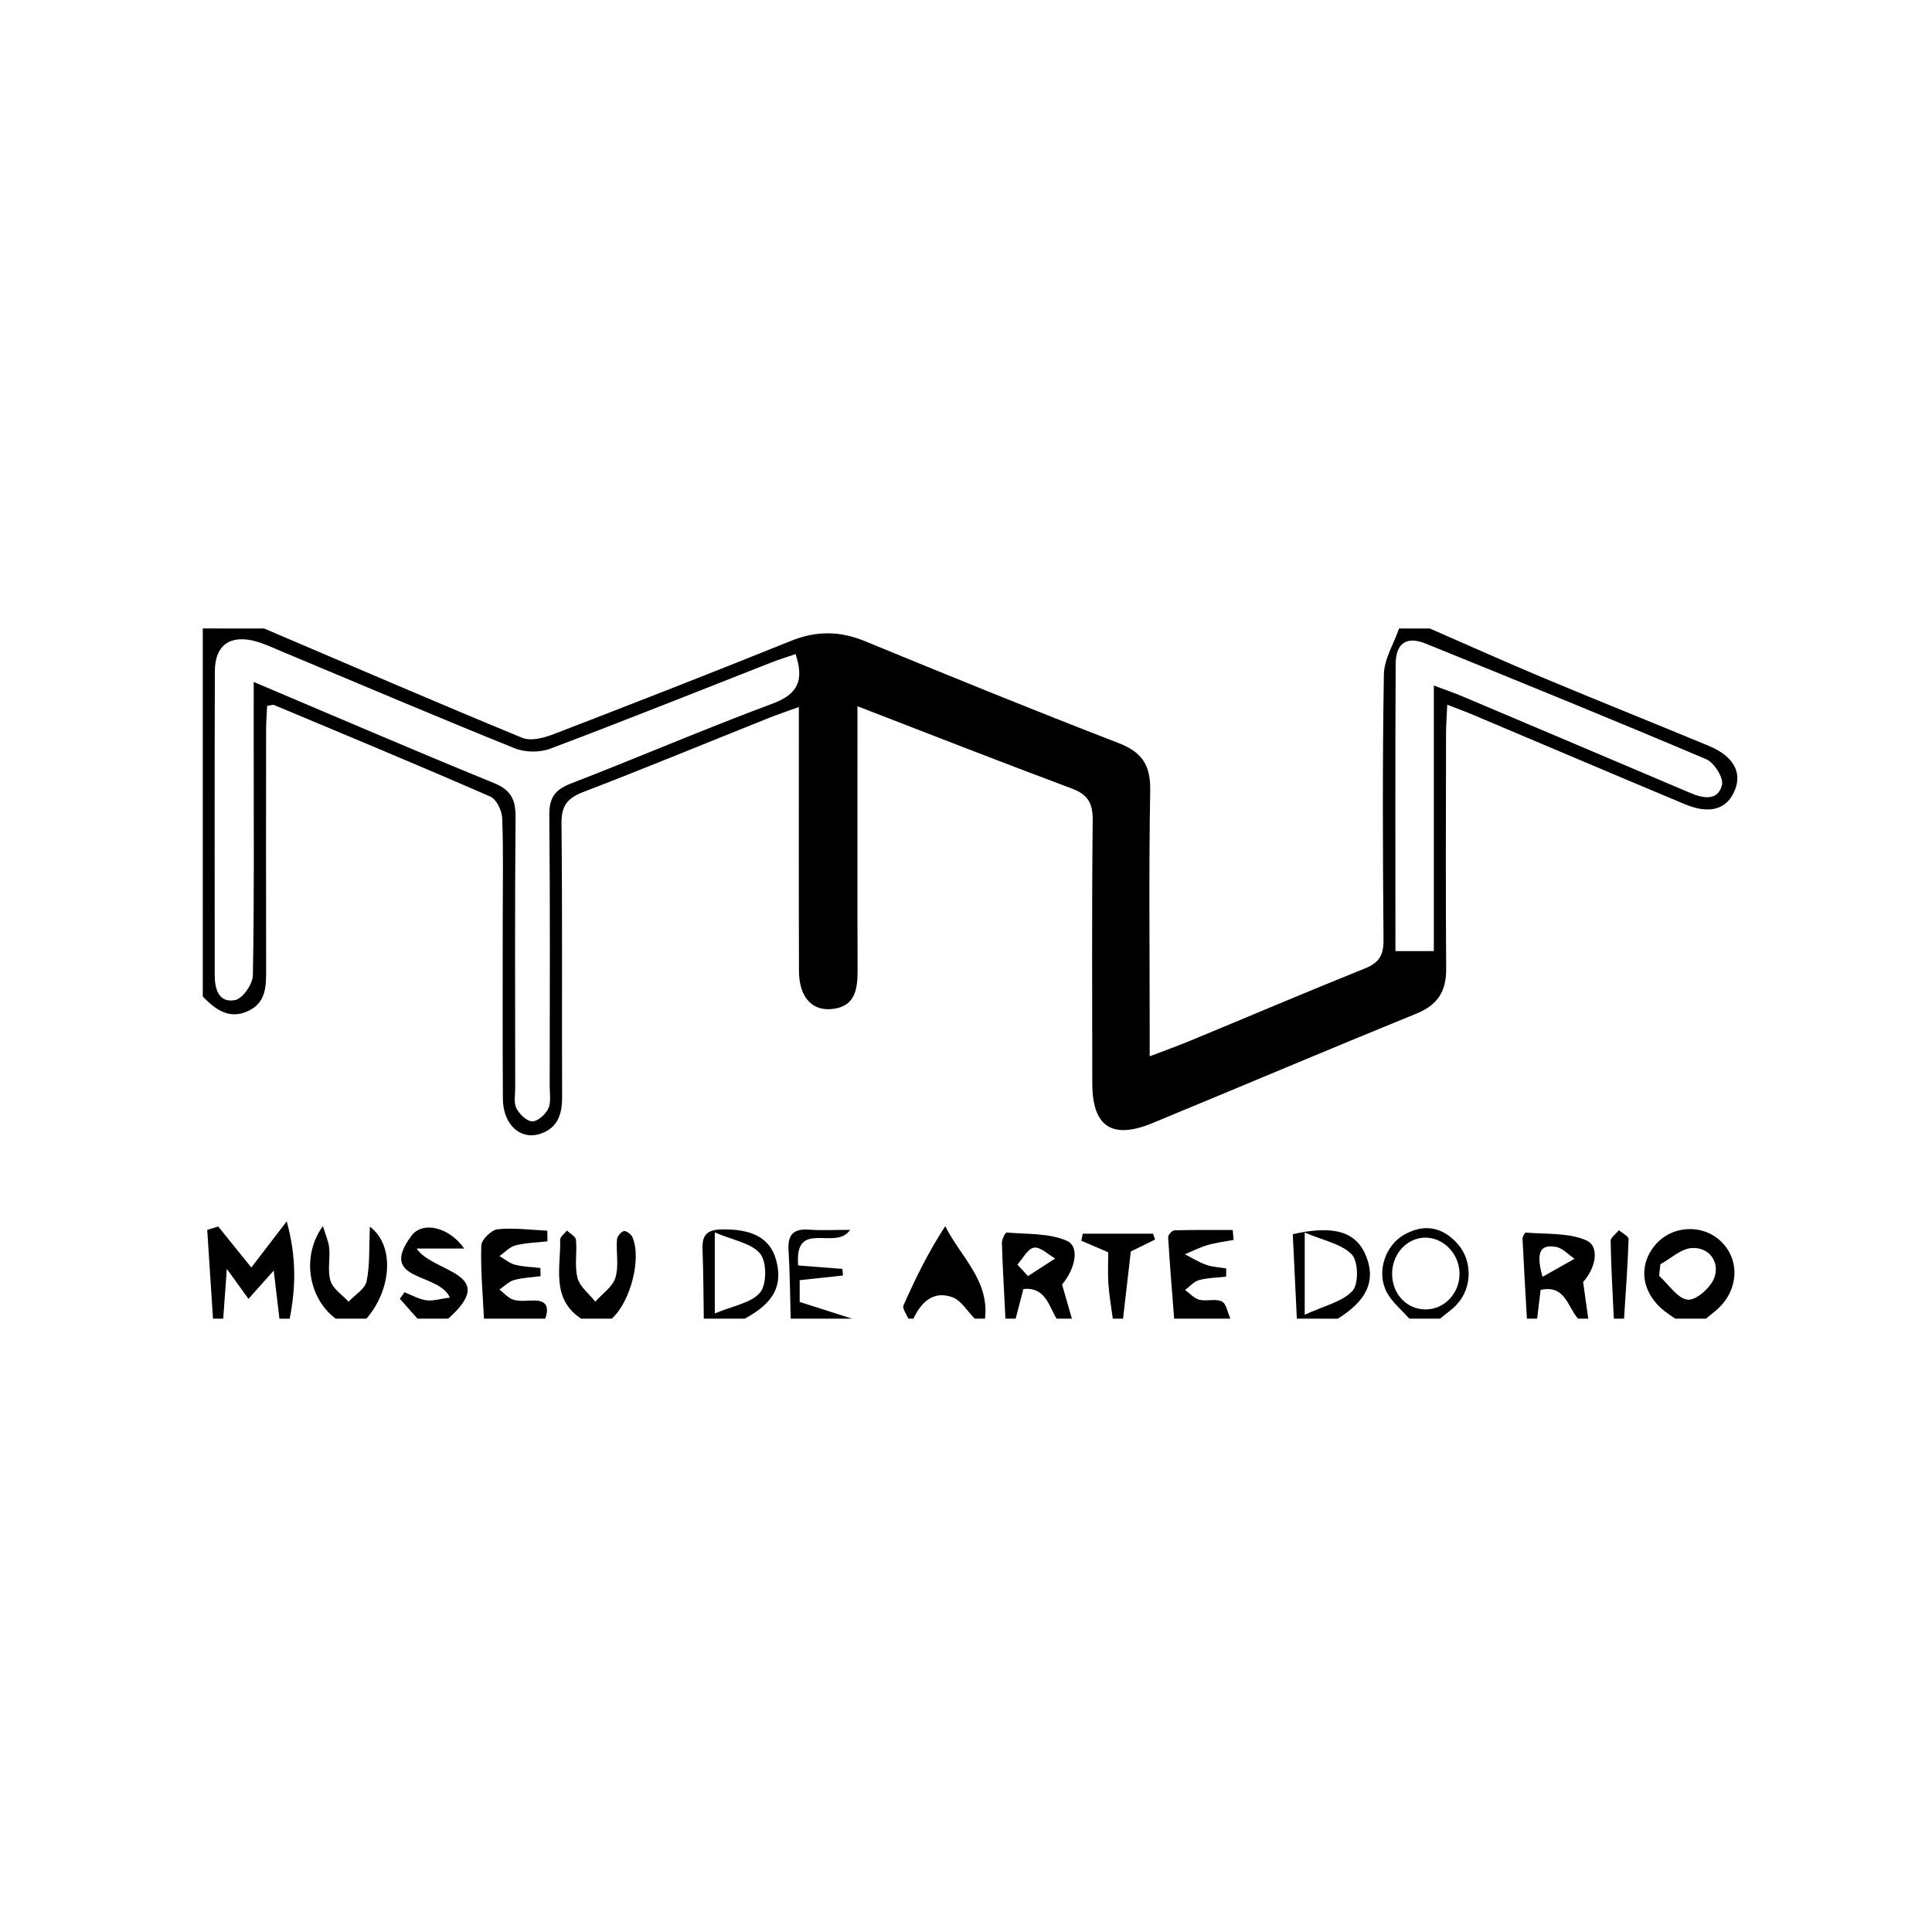
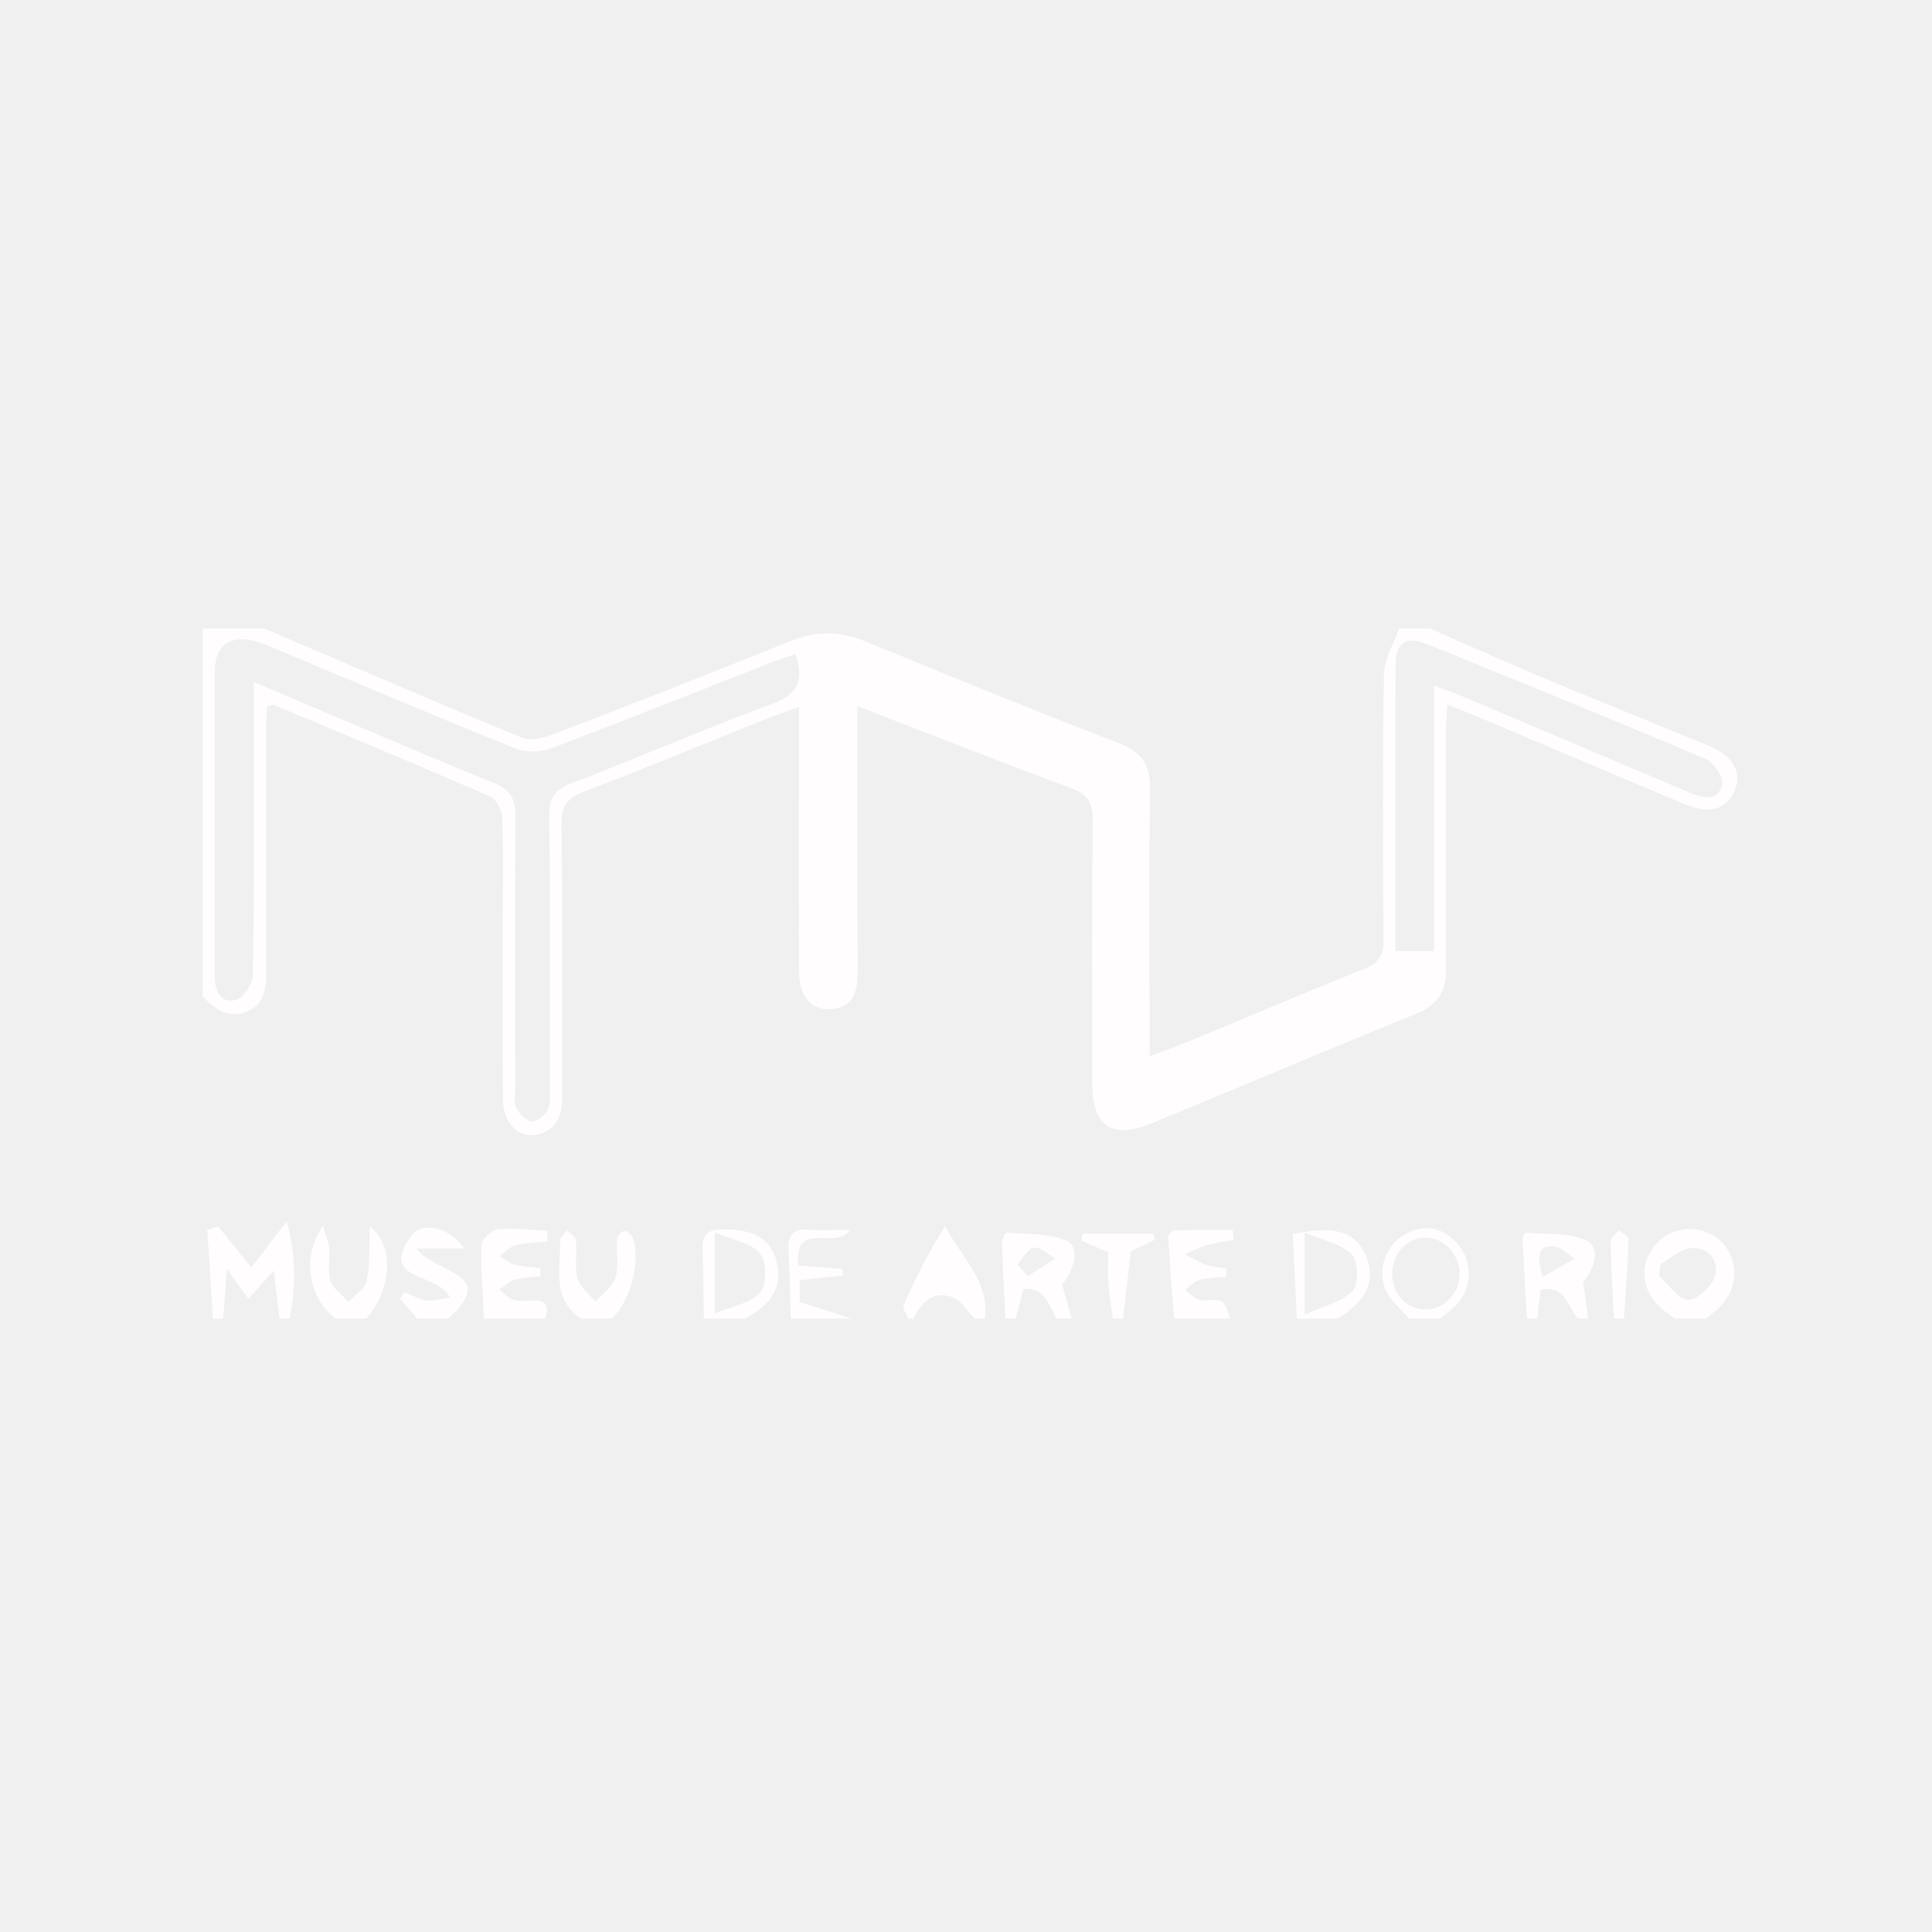
<svg xmlns="http://www.w3.org/2000/svg" version="1.1" id="Calque_1" x="0px" y="0px" width="283.46px" height="283.46px" viewBox="0 0 283.46 283.46" enable-background="new 0 0 283.46 283.46" xml:space="preserve">
-   <rect fill="#FFFFFF" width="283.46" height="283.46" />
-   <path fill-rule="evenodd" clip-rule="evenodd" d="M38.751,92.21c12.61,5.379,25.195,10.819,37.87,16.042  c1.258,0.519,3.181,0.012,4.598-0.534c11.65-4.485,23.278-9.029,34.856-13.697c3.712-1.498,7.161-1.461,10.859,0.062  c12.351,5.087,24.724,10.124,37.183,14.938c3.48,1.345,4.706,3.285,4.639,6.983c-0.208,11.618-0.076,23.241-0.076,34.862  c0,1.21,0,2.421,0,4.113c2.291-0.877,4.142-1.535,5.955-2.286c8.535-3.532,17.037-7.15,25.607-10.596  c2.05-0.824,2.763-1.922,2.745-4.146c-0.107-12.995-0.164-25.993,0.053-38.985c0.037-2.264,1.454-4.505,2.233-6.757  c1.501,0,3.001,0,4.501,0c5.577,2.43,11.126,4.926,16.736,7.274c8.061,3.375,16.177,6.614,24.246,9.967  c3.576,1.486,4.885,3.895,3.745,6.567c-1.173,2.749-3.665,3.495-7.315,1.969c-10.366-4.333-20.701-8.739-31.053-13.107  c-1.126-0.476-2.277-0.894-3.792-1.485c-0.072,1.643-0.179,2.947-0.18,4.251c-0.015,11.496-0.064,22.992,0.019,34.487  c0.024,3.298-1.224,5.304-4.354,6.578c-12.948,5.271-25.819,10.734-38.741,16.071c-5.946,2.454-8.824,0.507-8.828-5.854  c-0.006-12.87-0.075-25.741,0.062-38.61c0.026-2.539-0.751-3.768-3.129-4.653c-10.275-3.828-20.483-7.842-31.384-12.046  c0,1.792,0,3.08,0,4.367c0,11.496-0.023,22.991,0.016,34.487c0.01,2.896-0.486,5.367-4,5.589c-2.824,0.179-4.582-1.938-4.596-5.561  c-0.043-11.371-0.017-22.741-0.018-34.112c0-1.352,0-2.704,0-4.652c-1.835,0.666-3.199,1.119-4.53,1.652  c-9.04,3.618-18.043,7.333-27.13,10.828c-2.341,0.901-3.195,2.044-3.167,4.622c0.145,13.369,0.039,26.74,0.09,40.109  c0.009,2.489-0.608,4.497-3.117,5.374c-2.95,1.03-5.543-1.282-5.569-5.073c-0.062-8.996-0.022-17.993-0.023-26.99  c0-4.748,0.107-9.5-0.082-14.242c-0.044-1.098-0.843-2.752-1.736-3.142c-10.522-4.592-21.127-8.995-31.718-13.43  c-0.192-0.08-0.469,0.045-1.03,0.114c-0.053,1.15-0.153,2.348-0.155,3.545c-0.012,11.621-0.021,23.241,0.004,34.862  c0.005,2.556,0.111,5.149-2.723,6.409c-2.774,1.233-4.75-0.312-6.572-2.159c0-18.003,0-36.005,0-54.008  C32.786,92.21,35.769,92.21,38.751,92.21z M37.225,100.056c12.267,5.188,23.706,10.118,35.235,14.827  c2.534,1.035,3.205,2.454,3.182,5.038c-0.118,13.241-0.057,26.484-0.051,39.725c0,0.998-0.241,2.149,0.171,2.951  c0.443,0.862,1.521,1.918,2.33,1.925c0.81,0.008,1.963-1.024,2.355-1.88c0.432-0.941,0.203-2.201,0.204-3.323  c0.008-13.242,0.077-26.485-0.057-39.726c-0.026-2.556,0.817-3.727,3.169-4.636c9.895-3.823,19.644-8.027,29.584-11.721  c3.813-1.417,4.623-3.499,3.381-7.268c-1.264,0.435-2.426,0.788-3.554,1.229c-10.806,4.235-21.578,8.558-32.438,12.648  c-1.537,0.579-3.699,0.556-5.221-0.058c-11.458-4.622-22.826-9.466-34.226-14.23c-1.266-0.53-2.521-1.134-3.839-1.482  c-3.714-0.982-5.913,0.593-5.926,4.394c-0.054,14.866-0.021,29.732-0.021,44.598c0,2.089,0.621,4.141,3.012,3.657  c1.101-0.223,2.563-2.339,2.587-3.62c0.206-10.99,0.121-21.985,0.122-32.979C37.225,107.023,37.225,103.92,37.225,100.056z   M204.736,139.544c2.083,0,3.678,0,5.635,0c0-12.839,0-25.65,0-38.968c1.731,0.655,3,1.087,4.232,1.608  c11.146,4.711,22.287,9.434,33.425,14.166c1.9,0.808,4.026,1.179,4.617-1.175c0.263-1.042-1.146-3.29-2.309-3.784  c-13.665-5.797-27.415-11.394-41.174-16.968c-2.764-1.121-4.375-0.067-4.392,2.97C204.692,111.365,204.736,125.337,204.736,139.544z  " />
-   <path fill-rule="evenodd" clip-rule="evenodd" d="M31.25,193.474c-0.282-4.345-0.563-8.689-0.846-13.034  c0.539-0.162,1.077-0.324,1.615-0.486c1.543,1.911,3.085,3.821,4.854,6.012c1.548-2.019,3.055-3.983,5.196-6.776  c1.479,5.435,1.304,9.842,0.432,14.285c-0.5,0-1,0-1.5,0c-0.27-2.261-0.54-4.523-0.842-7.06c-1.21,1.357-2.167,2.43-3.704,4.154  c-1.079-1.496-1.972-2.734-3.175-4.403c-0.21,2.897-0.37,5.104-0.53,7.309C32.25,193.474,31.75,193.474,31.25,193.474z" />
-   <path fill-rule="evenodd" clip-rule="evenodd" d="M147.516,193.474c-0.185-3.7-0.403-7.399-0.519-11.102  c-0.018-0.528,0.501-1.557,0.703-1.539c2.967,0.256,6.168,0.072,8.797,1.199c1.966,0.843,1.28,4.103-0.67,6.431  c0.518,1.8,0.979,3.406,1.44,5.011c-0.75,0-1.5,0-2.251,0c-1.161-1.948-1.664-4.671-4.866-4.355  c-0.409,1.572-0.771,2.964-1.134,4.355C148.516,193.474,148.017,193.474,147.516,193.474z M149.272,185.538  c0.518,0.562,1.034,1.124,1.55,1.687c1.332-0.86,2.663-1.722,3.994-2.582c-1.046-0.584-2.181-1.735-3.112-1.59  C150.786,183.196,150.074,184.655,149.272,185.538z" />
-   <path fill-rule="evenodd" clip-rule="evenodd" d="M71.006,193.474c-0.171-3.579-0.507-7.164-0.394-10.734  c0.027-0.859,1.483-2.29,2.393-2.384c2.399-0.246,4.858,0.099,7.293,0.208c0.009,0.521,0.017,1.044,0.025,1.566  c-1.567,0.178-3.173,0.204-4.687,0.591c-0.863,0.22-1.578,1.026-2.358,1.568c0.755,0.437,1.462,1.055,2.275,1.266  c1.205,0.312,2.485,0.335,3.733,0.481c0.009,0.4,0.017,0.802,0.026,1.203c-1.303,0.174-2.643,0.216-3.896,0.569  c-0.782,0.221-1.43,0.911-2.139,1.391c0.679,0.518,1.289,1.267,2.053,1.494c0.919,0.272,1.97,0.126,2.963,0.114  c2.017-0.025,2.247,1.067,1.713,2.666C77.006,193.474,74.006,193.474,71.006,193.474z" />
-   <path fill-rule="evenodd" clip-rule="evenodd" d="M245.779,193.474c-0.5-0.353-1.016-0.686-1.498-1.06  c-3.441-2.665-4.021-6.719-1.405-9.784c2.548-2.989,7.303-3.077,9.926-0.185c2.604,2.869,2.118,7.209-1.105,9.881  c-0.469,0.389-0.944,0.766-1.416,1.147C248.779,193.474,247.279,193.474,245.779,193.474z M243.609,185.489  c-0.062,0.566-0.123,1.133-0.186,1.698c1.398,1.256,2.72,3.371,4.217,3.503c1.256,0.111,3.438-1.854,3.918-3.322  c0.744-2.278-0.801-4.387-3.317-4.261C246.661,183.187,245.15,184.647,243.609,185.489z" />
-   <path fill-rule="evenodd" clip-rule="evenodd" d="M224.026,193.474c-0.222-3.906-0.457-7.812-0.643-11.722  c-0.015-0.311,0.345-0.926,0.487-0.913c2.968,0.266,6.186-0.002,8.81,1.115c2.102,0.896,1.446,4.088-0.409,6.137  c0.291,2.072,0.523,3.728,0.756,5.383c-0.5,0-1,0-1.5,0c-1.534-1.721-1.895-5.034-5.493-4.215c-0.185,1.531-0.346,2.873-0.508,4.215  C225.026,193.474,224.526,193.474,224.026,193.474z M226.322,187.333c1.777-1.004,3.233-1.827,4.688-2.649  c-0.896-0.602-1.727-1.553-2.7-1.734C225.83,182.484,225.365,183.932,226.322,187.333z" />
-   <path fill-rule="evenodd" clip-rule="evenodd" d="M172.27,193.474c-0.31-3.986-0.643-7.972-0.883-11.963  c-0.02-0.329,0.588-0.99,0.919-0.999c2.851-0.08,5.704-0.046,8.557-0.046c0.044,0.483,0.087,0.968,0.132,1.452  c-1.272,0.242-2.572,0.393-3.811,0.753c-1.149,0.335-2.234,0.895-3.348,1.355c1.037,0.524,2.034,1.158,3.121,1.541  c0.933,0.329,1.967,0.372,2.956,0.541c-0.006,0.402-0.013,0.804-0.019,1.205c-1.329,0.149-2.698,0.154-3.974,0.502  c-0.759,0.206-1.37,0.951-2.049,1.454c0.698,0.495,1.335,1.234,2.109,1.428c1.058,0.265,2.383-0.207,3.284,0.249  c0.673,0.34,0.854,1.649,1.255,2.527C177.77,193.474,175.02,193.474,172.27,193.474z" />
-   <path fill-rule="evenodd" clip-rule="evenodd" d="M133.264,193.474c-0.256-0.657-0.908-1.49-0.706-1.946  c1.724-3.905,3.602-7.741,6.122-11.629c2.29,4.543,6.506,7.96,5.836,13.575c-0.5,0-1,0-1.5,0c-1.088-1.087-1.992-2.686-3.301-3.155  c-2.774-0.994-4.554,0.72-5.701,3.155C133.764,193.474,133.514,193.474,133.264,193.474z" />
-   <path fill-rule="evenodd" clip-rule="evenodd" d="M49.253,193.474c-3.986-2.986-5.093-9.15-1.873-13.594  c0.406,1.372,0.838,2.29,0.923,3.239c0.144,1.612-0.275,3.354,0.196,4.833c0.374,1.172,1.727,2.032,2.645,3.03  c0.921-0.993,2.416-1.869,2.647-3.004c0.497-2.432,0.342-4.996,0.476-8.006c3.751,2.811,3.118,9.379-0.513,13.501  C52.253,193.474,50.753,193.474,49.253,193.474z" />
-   <path fill-rule="evenodd" clip-rule="evenodd" d="M61.254,193.474c-0.865-0.974-1.729-1.947-2.594-2.921  c0.23-0.318,0.461-0.637,0.691-0.955c1.061,0.411,2.093,1.024,3.19,1.176c1.006,0.14,2.082-0.219,3.465-0.402  c-1.683-3.755-10.64-2.305-5.656-9.042c1.668-2.255,5.595-1.262,7.759,1.856c-2.267,0-4.239,0-6.975,0  c2.386,3.604,12.279,3.503,4.621,10.288C64.255,193.474,62.754,193.474,61.254,193.474z" />
-   <path fill-rule="evenodd" clip-rule="evenodd" d="M85.258,193.474c-4.438-2.95-2.975-7.494-3.068-11.592  c-0.01-0.44,0.646-0.896,0.993-1.343c0.463,0.456,1.279,0.88,1.326,1.376c0.174,1.858-0.238,3.828,0.225,5.584  c0.342,1.298,1.701,2.328,2.607,3.478c1.025-1.159,2.541-2.168,2.952-3.514c0.525-1.718,0.09-3.713,0.223-5.578  c0.033-0.47,0.589-1.163,1.02-1.263c0.346-0.081,1.085,0.485,1.271,0.924c1.335,3.17-0.315,9.459-3.046,11.928  C88.258,193.474,86.758,193.474,85.258,193.474z" />
-   <path fill-rule="evenodd" clip-rule="evenodd" d="M163.269,193.474c-0.224-1.696-0.528-3.388-0.647-5.092  c-0.11-1.587-0.023-3.187-0.023-4.648c-1.517-0.652-2.731-1.174-3.946-1.695c0.067-0.344,0.136-0.688,0.203-1.031  c3.438,0,6.874,0,10.311,0c0.103,0.286,0.205,0.57,0.308,0.856c-1.128,0.553-2.256,1.106-3.563,1.746  c-0.358,3.1-0.75,6.481-1.141,9.864C164.268,193.474,163.769,193.474,163.269,193.474z" />
-   <path fill-rule="evenodd" clip-rule="evenodd" d="M103.26,193.474c-0.055-3.37-0.052-6.743-0.187-10.109  c-0.079-1.978,0.479-2.921,2.694-2.982c4.501-0.124,7.208,1.225,8.094,4.443c1.041,3.783-0.326,6.354-4.6,8.648  C107.261,193.474,105.26,193.474,103.26,193.474z M104.874,180.815c0,4.396,0,7.536,0,11.898c2.688-1.147,5.373-1.535,6.65-3.083  c0.985-1.194,0.992-4.489,0.012-5.689C110.268,182.389,107.586,181.988,104.874,180.815z" />
-   <path fill-rule="evenodd" clip-rule="evenodd" d="M190.271,193.474c-0.2-4.175-0.401-8.35-0.596-12.4  c6.155-1.383,9.368-0.306,10.778,3.269c1.417,3.594,0.093,6.486-4.182,9.132C194.272,193.474,192.272,193.474,190.271,193.474z   M191.426,180.836c0,4.446,0,7.604,0,12.058c2.844-1.317,5.496-1.874,7.004-3.495c0.929-0.998,0.868-4.356-0.095-5.346  C196.81,182.483,194.156,182.012,191.426,180.836z" />
-   <path fill-rule="evenodd" clip-rule="evenodd" d="M206.774,193.474c-1.127-1.287-2.547-2.42-3.318-3.894  c-1.539-2.938-0.252-6.851,2.605-8.452c2.878-1.614,5.545-1.119,7.751,1.312c2.233,2.459,2.223,6.397-0.009,8.885  c-0.731,0.816-1.68,1.439-2.529,2.149C209.774,193.474,208.274,193.474,206.774,193.474z M214.14,186.757  c-0.069-2.93-2.523-5.333-5.272-5.165c-2.628,0.161-4.671,2.549-4.617,5.395c0.056,2.901,2.129,5.092,4.853,5.129  C211.919,192.153,214.21,189.717,214.14,186.757z" />
-   <path fill-rule="evenodd" clip-rule="evenodd" d="M116.012,193.474c-0.098-3.352-0.117-6.707-0.32-10.052  c-0.137-2.264,0.709-3.179,2.996-3.008c1.882,0.14,3.782,0.028,6.044,0.028c-2.132,3.171-8.207-1.712-7.626,5.223  c2.199,0.172,4.344,0.339,6.49,0.507c0.027,0.323,0.054,0.646,0.081,0.969c-2.005,0.215-4.009,0.431-6.348,0.682  c0,1.167,0,2.419,0,3.199c2.732,0.871,5.208,1.662,7.685,2.452C122.013,193.474,119.012,193.474,116.012,193.474z" />
-   <path fill-rule="evenodd" clip-rule="evenodd" d="M236.778,193.474c-0.176-3.797-0.402-7.593-0.467-11.391  c-0.009-0.523,0.789-1.06,1.213-1.59c0.497,0.438,1.436,0.89,1.422,1.31c-0.129,3.894-0.423,7.781-0.668,11.671  C237.778,193.474,237.278,193.474,236.778,193.474z" />
+   <path fill="#FFFDFD" d="M38.751,92.21c12.61,5.379,25.195,10.819,37.87,16.042c1.258,0.519,3.181,0.012,4.598-0.534  c11.65-4.485,23.278-9.029,34.856-13.697c3.712-1.498,7.161-1.461,10.859,0.062c12.351,5.087,24.724,10.124,37.183,14.938  c3.48,1.345,4.706,3.285,4.639,6.983c-0.207,11.618-0.075,23.241-0.075,34.863c0,1.209,0,2.42,0,4.112  c2.291-0.877,4.142-1.535,5.955-2.286c8.534-3.531,17.036-7.15,25.606-10.596c2.051-0.824,2.764-1.922,2.745-4.146  c-0.106-12.995-0.164-25.993,0.054-38.985c0.037-2.264,1.453-4.505,2.232-6.757c1.501,0,3.001,0,4.501,0  c5.577,2.43,11.126,4.926,16.736,7.274c8.061,3.375,16.177,6.614,24.245,9.967c3.576,1.486,4.886,3.895,3.746,6.567  c-1.174,2.749-3.666,3.495-7.315,1.969c-10.366-4.333-20.701-8.739-31.054-13.107c-1.125-0.476-2.276-0.894-3.791-1.485  c-0.072,1.643-0.18,2.947-0.18,4.251c-0.016,11.496-0.064,22.992,0.019,34.487c0.024,3.298-1.224,5.304-4.354,6.579  c-12.947,5.271-25.818,10.733-38.74,16.07c-5.946,2.454-8.824,0.508-8.828-5.854c-0.006-12.87-0.075-25.741,0.062-38.61  c0.026-2.539-0.751-3.768-3.129-4.653c-10.274-3.828-20.483-7.842-31.384-12.046c0,1.792,0,3.08,0,4.367  c0,11.496-0.023,22.991,0.016,34.487c0.01,2.896-0.486,5.367-4,5.589c-2.824,0.179-4.582-1.938-4.596-5.562  c-0.043-11.371-0.017-22.74-0.018-34.111c0-1.352,0-2.704,0-4.652c-1.835,0.666-3.199,1.119-4.53,1.652  c-9.04,3.618-18.043,7.333-27.13,10.828c-2.341,0.901-3.195,2.044-3.167,4.622c0.145,13.369,0.039,26.74,0.09,40.109  c0.009,2.489-0.608,4.497-3.117,5.374c-2.95,1.03-5.543-1.282-5.569-5.073c-0.062-8.996-0.022-17.992-0.023-26.99  c0-4.748,0.107-9.5-0.082-14.242c-0.044-1.098-0.843-2.752-1.736-3.142c-10.522-4.592-21.127-8.995-31.718-13.43  c-0.192-0.08-0.469,0.045-1.03,0.114c-0.053,1.15-0.153,2.348-0.155,3.545c-0.012,11.621-0.021,23.241,0.004,34.862  c0.005,2.556,0.111,5.149-2.723,6.41c-2.774,1.232-4.75-0.312-6.572-2.16c0-18.002,0-36.004,0-54.007  C32.786,92.21,35.769,92.21,38.751,92.21z M37.225,100.056c12.267,5.188,23.706,10.118,35.235,14.827  c2.534,1.035,3.205,2.454,3.182,5.038c-0.118,13.241-0.057,26.484-0.051,39.725c0,0.998-0.241,2.148,0.171,2.951  c0.443,0.861,1.521,1.918,2.33,1.925c0.81,0.008,1.963-1.024,2.355-1.88c0.432-0.941,0.203-2.201,0.204-3.323  c0.008-13.241,0.077-26.485-0.057-39.726c-0.026-2.556,0.817-3.727,3.169-4.636c9.895-3.823,19.644-8.027,29.584-11.721  c3.813-1.417,4.623-3.499,3.381-7.268c-1.264,0.435-2.426,0.788-3.554,1.229c-10.806,4.235-21.578,8.558-32.438,12.648  c-1.537,0.579-3.699,0.556-5.221-0.058c-11.458-4.622-22.826-9.466-34.226-14.23c-1.266-0.53-2.521-1.134-3.839-1.482  c-3.714-0.982-5.913,0.593-5.926,4.394c-0.054,14.866-0.021,29.732-0.021,44.598c0,2.089,0.621,4.142,3.012,3.657  c1.101-0.223,2.563-2.339,2.587-3.62c0.206-10.99,0.121-21.985,0.122-32.979C37.225,107.023,37.225,103.92,37.225,100.056z   M204.736,139.544c2.083,0,3.678,0,5.635,0c0-12.839,0-25.65,0-38.968c1.731,0.655,3,1.087,4.232,1.608  c11.146,4.711,22.287,9.434,33.425,14.166c1.9,0.808,4.026,1.179,4.617-1.175c0.263-1.042-1.146-3.29-2.31-3.784  c-13.664-5.797-27.414-11.394-41.174-16.968c-2.764-1.121-4.375-0.067-4.392,2.97C204.692,111.365,204.736,125.337,204.736,139.544z  " />
+   <path fill="#FFFDFD" d="M31.25,193.474c-0.282-4.346-0.563-8.689-0.846-13.034c0.539-0.162,1.077-0.323,1.615-0.485  c1.543,1.91,3.085,3.82,4.854,6.012c1.548-2.02,3.055-3.983,5.196-6.776c1.479,5.435,1.304,9.842,0.432,14.285c-0.5,0-1,0-1.5,0  c-0.27-2.261-0.54-4.522-0.842-7.06c-1.21,1.356-2.167,2.43-3.704,4.153c-1.079-1.496-1.972-2.733-3.175-4.403  c-0.21,2.897-0.37,5.104-0.53,7.31C32.25,193.474,31.75,193.474,31.25,193.474z" />
+   <path fill="#FFFDFD" d="M147.516,193.474c-0.185-3.7-0.403-7.398-0.519-11.102c-0.019-0.528,0.5-1.558,0.703-1.539  c2.967,0.256,6.168,0.071,8.797,1.198c1.965,0.843,1.279,4.104-0.67,6.431c0.518,1.801,0.979,3.406,1.439,5.012  c-0.75,0-1.5,0-2.251,0c-1.161-1.948-1.664-4.671-4.866-4.355c-0.408,1.572-0.771,2.965-1.134,4.355  C148.516,193.474,148.017,193.474,147.516,193.474z M149.272,185.539c0.519,0.562,1.034,1.123,1.55,1.687  c1.332-0.86,2.663-1.722,3.994-2.582c-1.046-0.584-2.181-1.735-3.111-1.59C150.787,183.196,150.074,184.655,149.272,185.539z" />
+   <path fill="#FFFDFD" d="M71.006,193.474c-0.171-3.579-0.507-7.164-0.394-10.734c0.027-0.859,1.483-2.289,2.393-2.384  c2.399-0.246,4.858,0.099,7.293,0.208c0.009,0.521,0.017,1.044,0.025,1.566c-1.567,0.178-3.173,0.203-4.687,0.591  c-0.863,0.22-1.578,1.026-2.358,1.567c0.755,0.438,1.462,1.056,2.275,1.267c1.205,0.312,2.485,0.335,3.733,0.481  c0.009,0.399,0.017,0.801,0.026,1.202c-1.303,0.175-2.643,0.216-3.896,0.569c-0.782,0.221-1.43,0.911-2.139,1.391  c0.679,0.518,1.289,1.268,2.053,1.494c0.919,0.271,1.97,0.126,2.963,0.114c2.017-0.024,2.247,1.067,1.713,2.666  C77.006,193.474,74.006,193.474,71.006,193.474z" />
+   <path fill="#FFFDFD" d="M245.779,193.474c-0.5-0.354-1.016-0.686-1.498-1.061c-3.441-2.664-4.021-6.719-1.404-9.783  c2.547-2.989,7.303-3.077,9.926-0.186c2.604,2.869,2.117,7.209-1.105,9.881c-0.469,0.389-0.943,0.766-1.416,1.147  C248.779,193.474,247.279,193.474,245.779,193.474z M243.609,185.489c-0.062,0.566-0.123,1.134-0.186,1.698  c1.397,1.256,2.72,3.371,4.217,3.503c1.256,0.11,3.438-1.854,3.918-3.321c0.744-2.279-0.801-4.388-3.316-4.262  C246.662,183.187,245.15,184.647,243.609,185.489z" />
+   <path fill="#FFFDFD" d="M224.026,193.474c-0.222-3.906-0.457-7.812-0.644-11.723c-0.014-0.311,0.346-0.926,0.488-0.912  c2.967,0.266,6.186-0.002,8.81,1.115c2.103,0.896,1.446,4.088-0.409,6.137c0.291,2.072,0.523,3.728,0.756,5.383c-0.5,0-1,0-1.5,0  c-1.533-1.721-1.895-5.034-5.492-4.215c-0.186,1.531-0.347,2.873-0.509,4.215C225.026,193.474,224.526,193.474,224.026,193.474z   M226.322,187.333c1.777-1.004,3.233-1.828,4.688-2.649c-0.896-0.603-1.728-1.554-2.7-1.733  C225.83,182.484,225.365,183.932,226.322,187.333z" />
+   <path fill="#FFFDFD" d="M172.27,193.474c-0.31-3.986-0.644-7.973-0.883-11.963c-0.021-0.329,0.588-0.99,0.919-0.999  c2.852-0.08,5.704-0.046,8.557-0.046c0.045,0.482,0.088,0.968,0.133,1.451c-1.272,0.242-2.572,0.394-3.812,0.754  c-1.149,0.334-2.233,0.895-3.349,1.354c1.037,0.524,2.035,1.158,3.121,1.541c0.934,0.329,1.967,0.372,2.957,0.541  c-0.006,0.402-0.014,0.804-0.02,1.205c-1.329,0.149-2.698,0.153-3.975,0.502c-0.758,0.206-1.369,0.951-2.049,1.454  c0.698,0.495,1.336,1.234,2.109,1.428c1.059,0.266,2.383-0.207,3.284,0.249c0.673,0.341,0.854,1.649,1.255,2.527  C177.77,193.474,175.02,193.474,172.27,193.474z" />
+   <path fill="#FFFDFD" d="M133.264,193.474c-0.256-0.657-0.908-1.49-0.706-1.946c1.724-3.905,3.602-7.741,6.122-11.629  c2.29,4.543,6.506,7.96,5.836,13.575c-0.5,0-1,0-1.5,0c-1.088-1.087-1.992-2.686-3.301-3.155c-2.774-0.993-4.554,0.72-5.701,3.155  C133.764,193.474,133.514,193.474,133.264,193.474z" />
+   <path fill="#FFFDFD" d="M49.253,193.474c-3.986-2.986-5.093-9.15-1.873-13.594c0.406,1.371,0.838,2.289,0.923,3.238  c0.144,1.612-0.275,3.354,0.196,4.834c0.374,1.172,1.727,2.031,2.645,3.029c0.921-0.993,2.416-1.869,2.647-3.004  c0.497-2.432,0.342-4.996,0.476-8.006c3.751,2.811,3.118,9.379-0.513,13.501C52.253,193.474,50.753,193.474,49.253,193.474z" />
+   <path fill="#FFFDFD" d="M61.254,193.474c-0.865-0.975-1.729-1.947-2.594-2.921c0.23-0.318,0.461-0.638,0.691-0.955  c1.061,0.411,2.093,1.024,3.19,1.176c1.006,0.14,2.082-0.219,3.465-0.401c-1.683-3.756-10.64-2.306-5.656-9.043  c1.668-2.254,5.595-1.262,7.759,1.856c-2.267,0-4.239,0-6.975,0c2.386,3.604,12.279,3.503,4.621,10.288  C64.255,193.474,62.754,193.474,61.254,193.474z" />
+   <path fill="#FFFDFD" d="M85.258,193.474c-4.438-2.95-2.975-7.494-3.068-11.592c-0.01-0.44,0.646-0.896,0.993-1.344  c0.463,0.457,1.279,0.881,1.326,1.377c0.174,1.857-0.238,3.828,0.225,5.584c0.342,1.297,1.701,2.328,2.607,3.478  c1.025-1.159,2.541-2.168,2.952-3.515c0.525-1.717,0.09-3.713,0.223-5.577c0.033-0.47,0.589-1.163,1.02-1.263  c0.346-0.082,1.085,0.484,1.271,0.924c1.335,3.17-0.315,9.459-3.046,11.928C88.258,193.474,86.758,193.474,85.258,193.474z" />
+   <path fill="#FFFDFD" d="M163.269,193.474c-0.225-1.696-0.527-3.389-0.646-5.092c-0.11-1.588-0.023-3.188-0.023-4.648  c-1.518-0.652-2.73-1.174-3.946-1.695c0.067-0.344,0.136-0.688,0.203-1.031c3.438,0,6.874,0,10.312,0  c0.103,0.287,0.205,0.57,0.308,0.856c-1.128,0.554-2.256,1.106-3.563,1.746c-0.357,3.101-0.75,6.481-1.141,9.864  C164.268,193.474,163.769,193.474,163.269,193.474z" />
+   <path fill="#FFFDFD" d="M103.26,193.474c-0.055-3.37-0.052-6.743-0.187-10.109c-0.079-1.978,0.479-2.921,2.694-2.982  c4.501-0.123,7.208,1.226,8.094,4.443c1.041,3.783-0.326,6.354-4.6,8.648C107.261,193.474,105.26,193.474,103.26,193.474z   M104.874,180.815c0,4.396,0,7.536,0,11.897c2.688-1.146,5.373-1.534,6.65-3.082c0.985-1.194,0.992-4.489,0.012-5.689  C110.268,182.389,107.586,181.988,104.874,180.815z" />
+   <path fill="#FFFDFD" d="M190.271,193.474c-0.2-4.176-0.4-8.35-0.596-12.4c6.154-1.383,9.367-0.306,10.777,3.27  c1.418,3.594,0.094,6.486-4.182,9.132C194.272,193.474,192.272,193.474,190.271,193.474z M191.425,180.835c0,4.446,0,7.604,0,12.059  c2.845-1.316,5.496-1.874,7.005-3.495c0.929-0.998,0.868-4.356-0.095-5.346C196.81,182.483,194.156,182.012,191.425,180.835z" />
+   <path fill="#FFFDFD" d="M206.774,193.474c-1.127-1.287-2.547-2.42-3.317-3.895c-1.539-2.938-0.252-6.851,2.604-8.451  c2.878-1.614,5.545-1.119,7.751,1.312c2.232,2.459,2.223,6.397-0.009,8.886c-0.731,0.815-1.681,1.438-2.529,2.148  C209.774,193.474,208.274,193.474,206.774,193.474z M214.14,186.757c-0.069-2.93-2.523-5.334-5.271-5.166  c-2.629,0.162-4.672,2.55-4.617,5.396c0.056,2.901,2.129,5.093,4.853,5.13C211.919,192.153,214.21,189.716,214.14,186.757z" />
+   <path fill="#FFFDFD" d="M116.012,193.474c-0.098-3.352-0.117-6.707-0.32-10.053c-0.137-2.264,0.709-3.178,2.996-3.008  c1.882,0.141,3.782,0.028,6.044,0.028c-2.132,3.171-8.207-1.712-7.626,5.224c2.199,0.172,4.344,0.338,6.49,0.506  c0.027,0.324,0.054,0.646,0.081,0.97c-2.005,0.215-4.009,0.431-6.348,0.682c0,1.167,0,2.419,0,3.199  c2.732,0.871,5.208,1.662,7.685,2.452C122.013,193.474,119.012,193.474,116.012,193.474z" />
+   <path fill="#FFFDFD" d="M236.778,193.474c-0.176-3.797-0.401-7.594-0.467-11.391c-0.009-0.523,0.789-1.061,1.213-1.59  c0.497,0.438,1.437,0.889,1.422,1.31c-0.129,3.894-0.423,7.78-0.668,11.671C237.778,193.474,237.278,193.474,236.778,193.474z" />
</svg>
